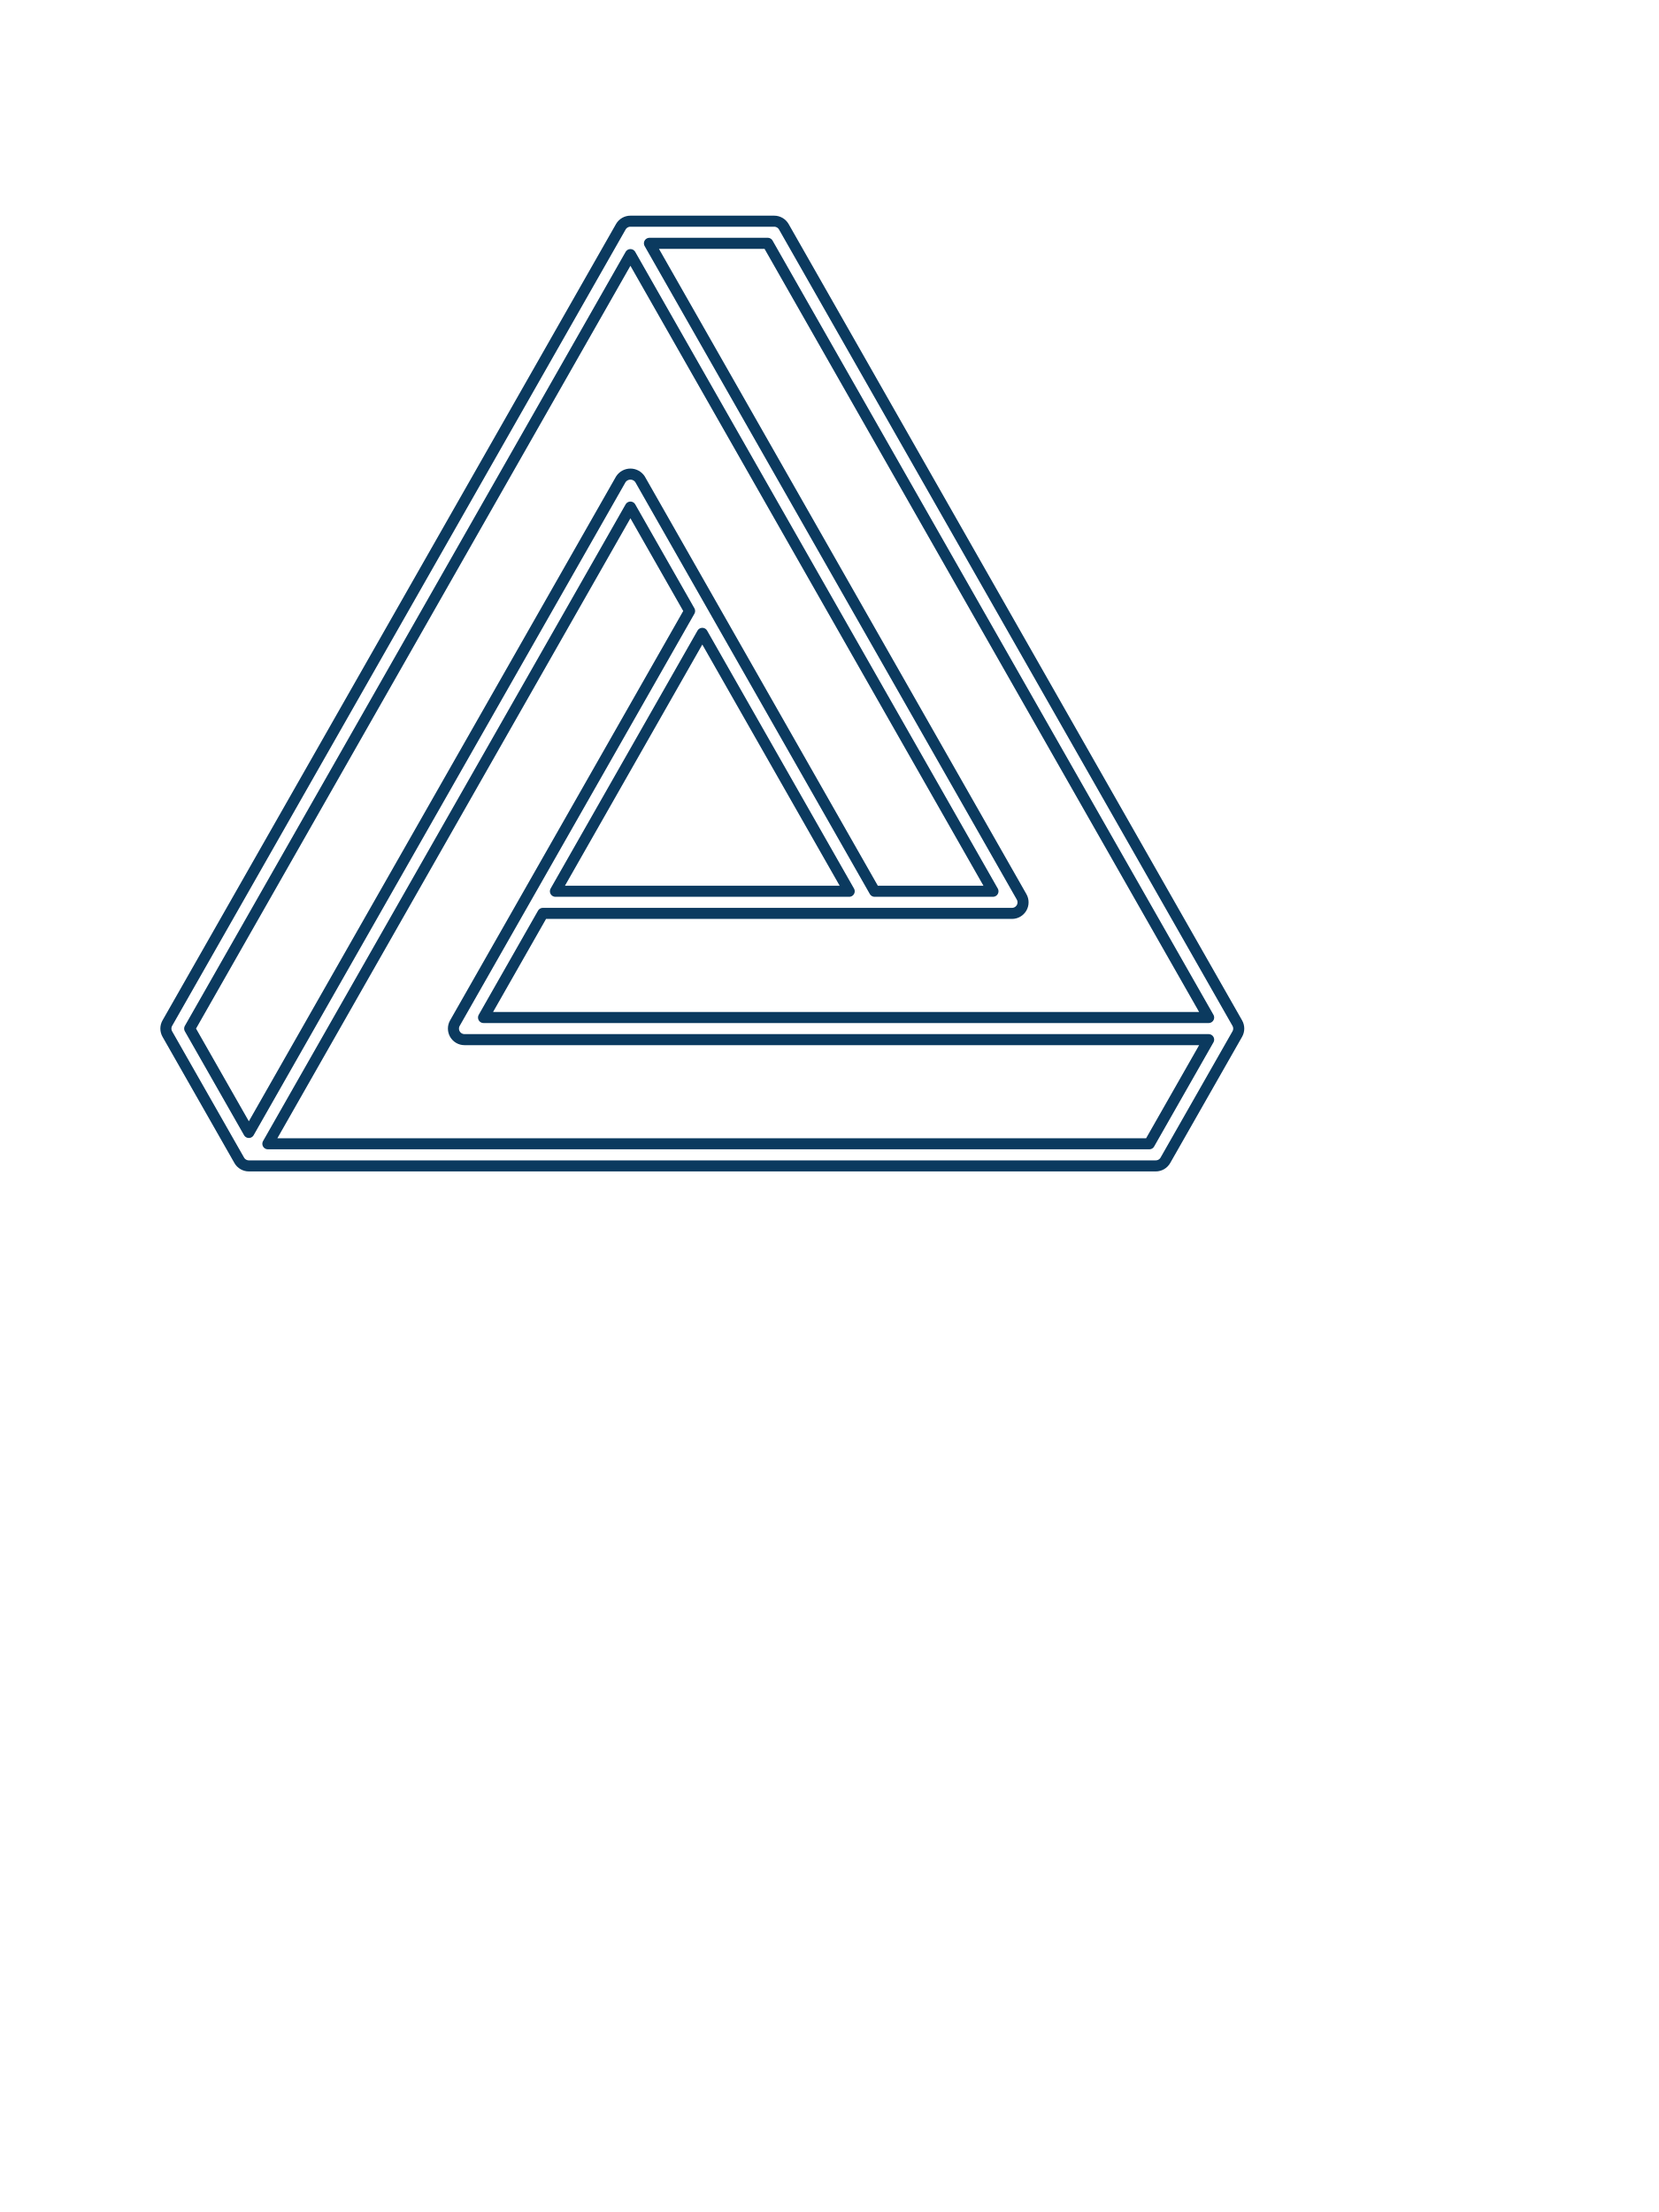
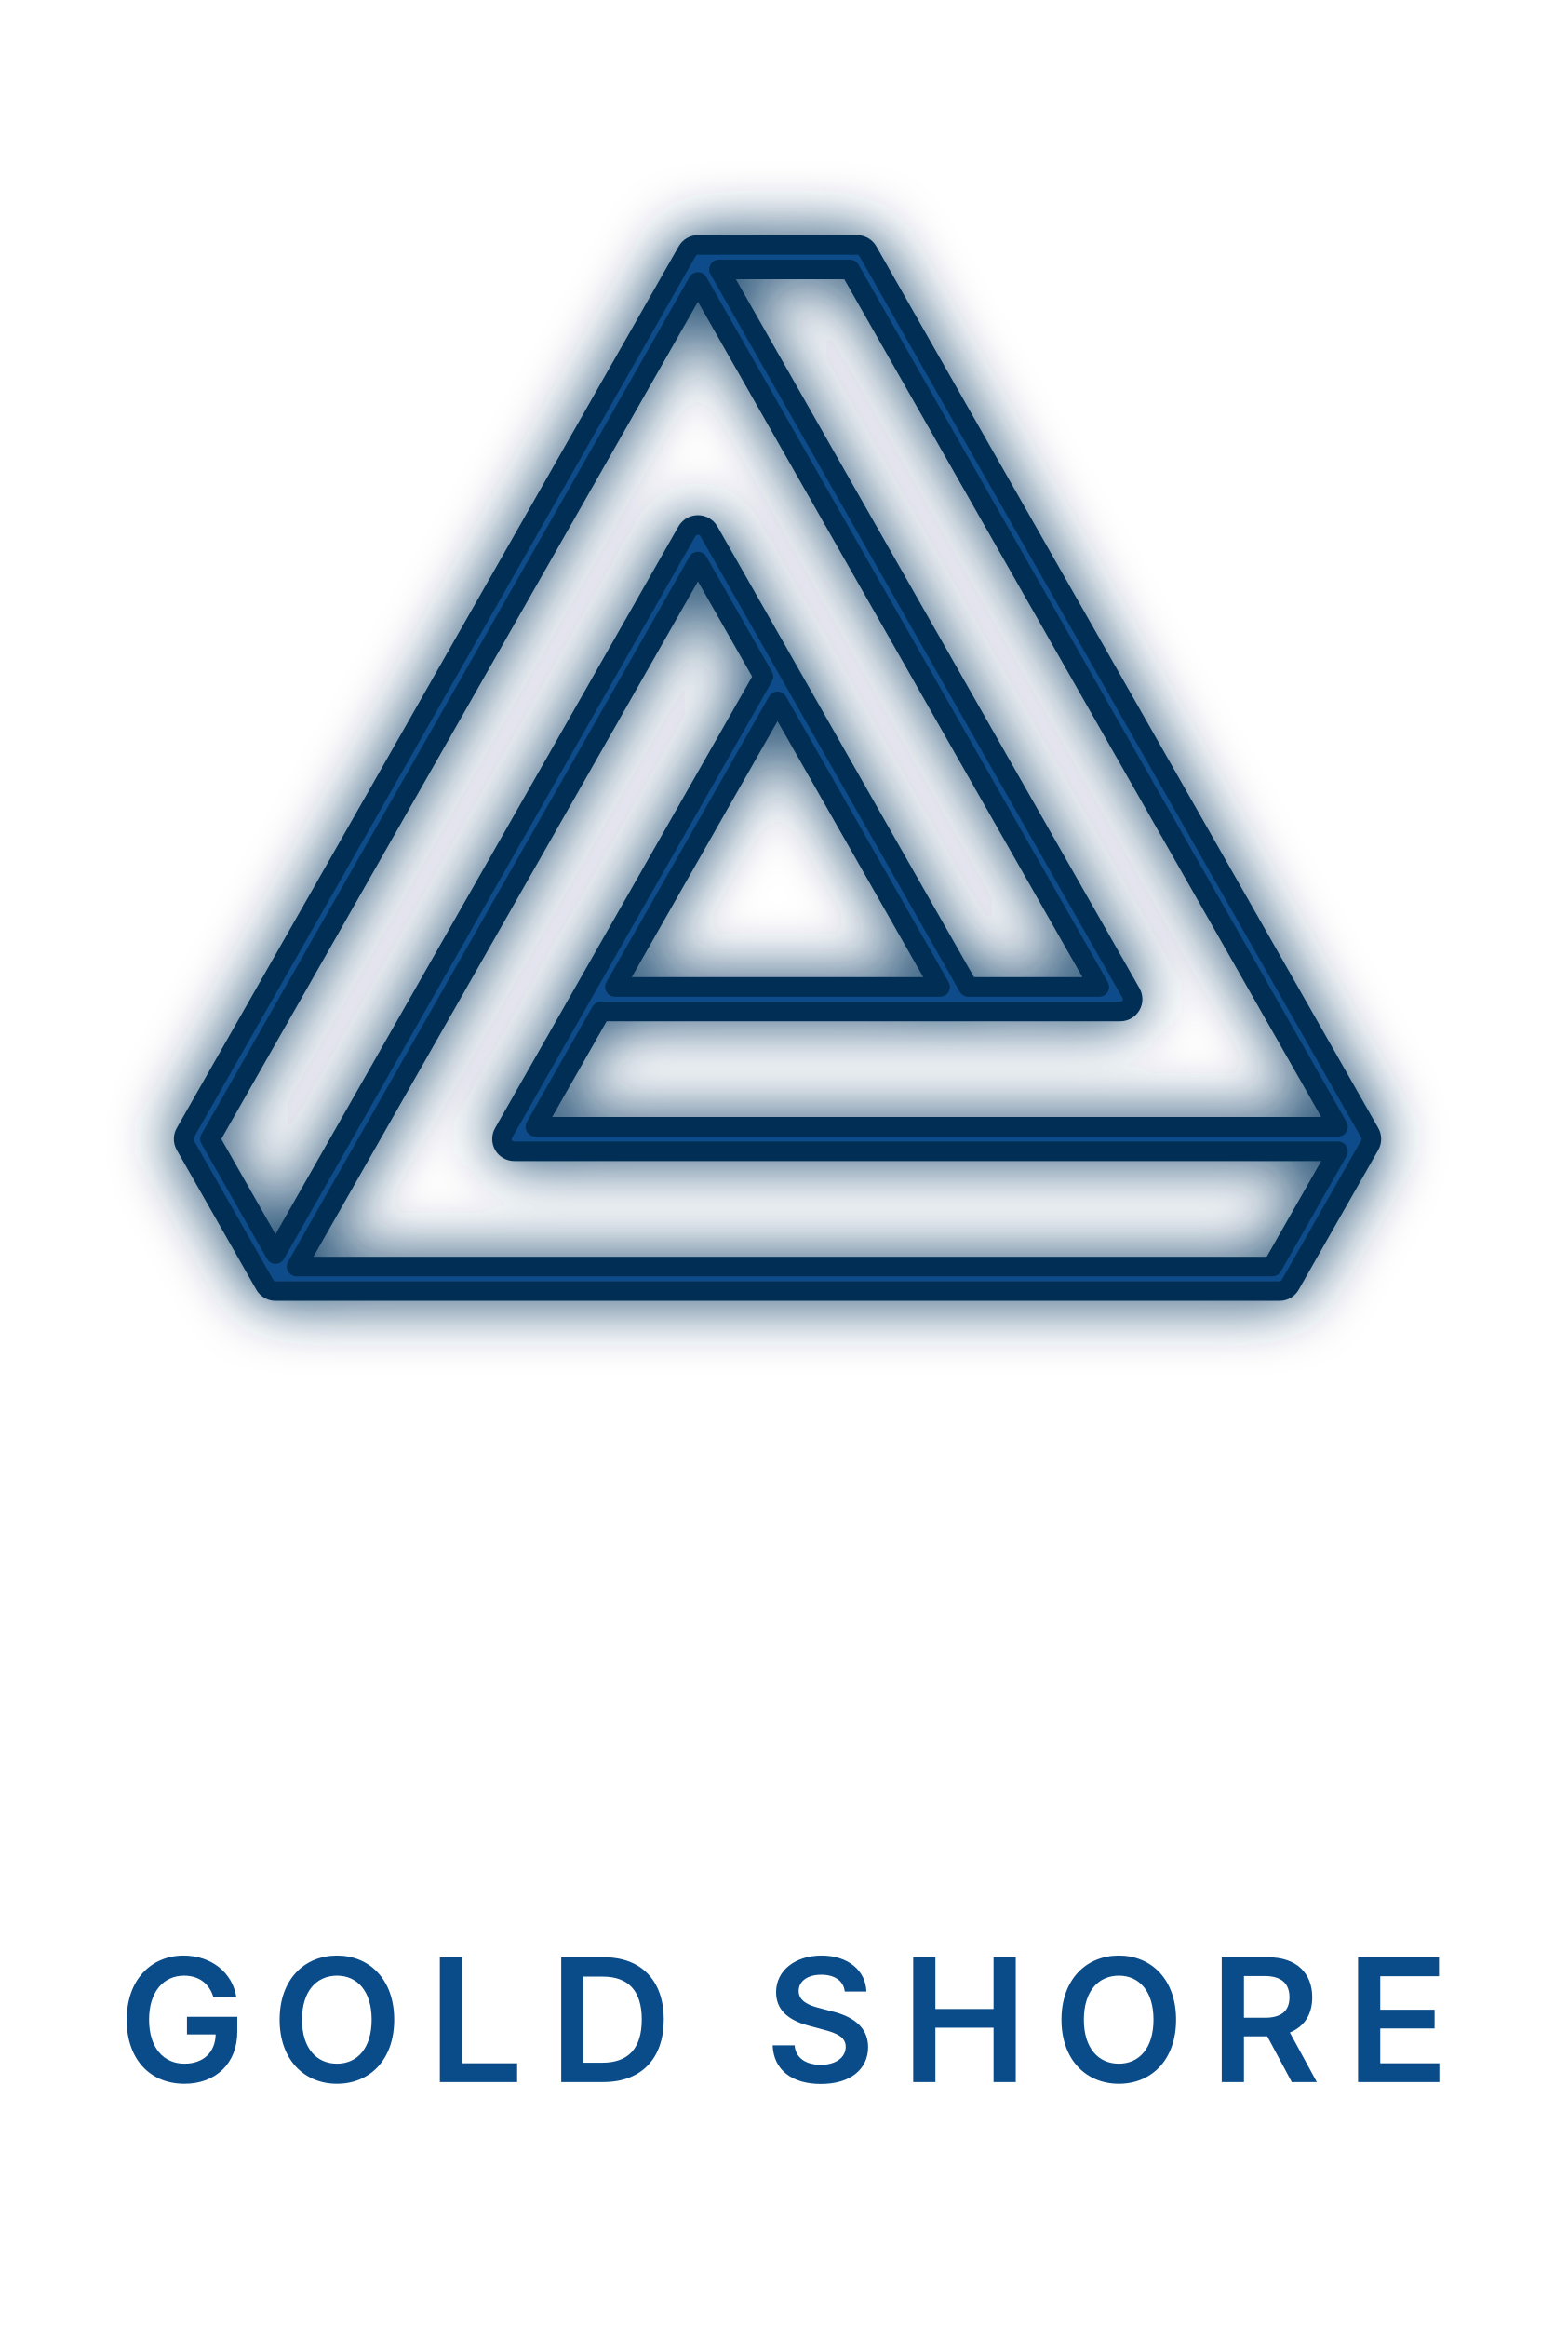
- <svg xmlns="http://www.w3.org/2000/svg" viewBox="0 0 150 200">
-   <path d="m111.87 92.505-41-72A1 1 0 0 0 70 20H57a1 1 0 0 0-.87.505l-41 72a1 1 0 0 0 0 .99l6.5 11.414a1 1 0 0 0 .87.506h82a1 1 0 0 0 .87-.506l6.5-11.414a1 1 0 0 0 0-.99M109.28 92H43.72l5.361-9.415H91.5a1 1 0 0 0 .87-1.494L58.72 22h10.698ZM63.5 57.265l13.28 23.32H50.22ZM17.15 93 57 23.021l32.78 57.564h-10.7l-21.21-37.25a1.04 1.04 0 0 0-1.738 0L22.5 102.392Zm86.768 10.415H24.22L57 45.85l5.35 9.394-21.22 37.261A1 1 0 0 0 42 94h67.28Z" fill="none" stroke="#0b3a5f" stroke-linejoin="round" />
+ <svg xmlns="http://www.w3.org/2000/svg" viewBox="0 0 128 190" role="img" aria-labelledby="title desc">
+   <defs>
+     <filter id="gs-glow" x="-50%" y="-50%" width="200%" height="200%">
+       <feGaussianBlur stdDeviation="2.5" result="blur" />
+       <feMerge>
+         <feMergeNode in="blur" />
+         <feMergeNode in="SourceGraphic" />
+       </feMerge>
+     </filter>
+   </defs>
+   <g filter="url(#gs-glow)">
+     <path d="m111.87 92.505-41-72A1 1 0 0 0 70 20H57a1 1 0 0 0-.87.505l-41 72a1 1 0 0 0 0 .99l6.5 11.414a1 1 0 0 0 .87.506h82a1 1 0 0 0 .87-.506l6.5-11.414a1 1 0 0 0 0-.99M109.28 92H43.72l5.361-9.415H91.5a1 1 0 0 0 .87-1.494L58.72 22h10.698ZM63.5 57.265l13.28 23.32H50.22ZM17.15 93 57 23.021l32.78 57.564h-10.7l-21.21-37.25a1.04 1.04 0 0 0-1.738 0L22.5 102.392Zm86.768 10.415H24.22L57 45.85l5.35 9.394-21.22 37.261A1 1 0 0 0 42 94h67.28Z" fill="#0A4C8A" stroke="#052F54" stroke-width="1.6" stroke-linejoin="round" />
+   </g>
+   <text x="64" y="170" text-anchor="middle" font-size="14" font-weight="600" letter-spacing="2" fill="#0A4C8A" style="font-family: Inter, system-ui, -apple-system, BlinkMacSystemFont, 'Segoe UI', sans-serif;">
+     GOLD SHORE
+   </text>
</svg>
